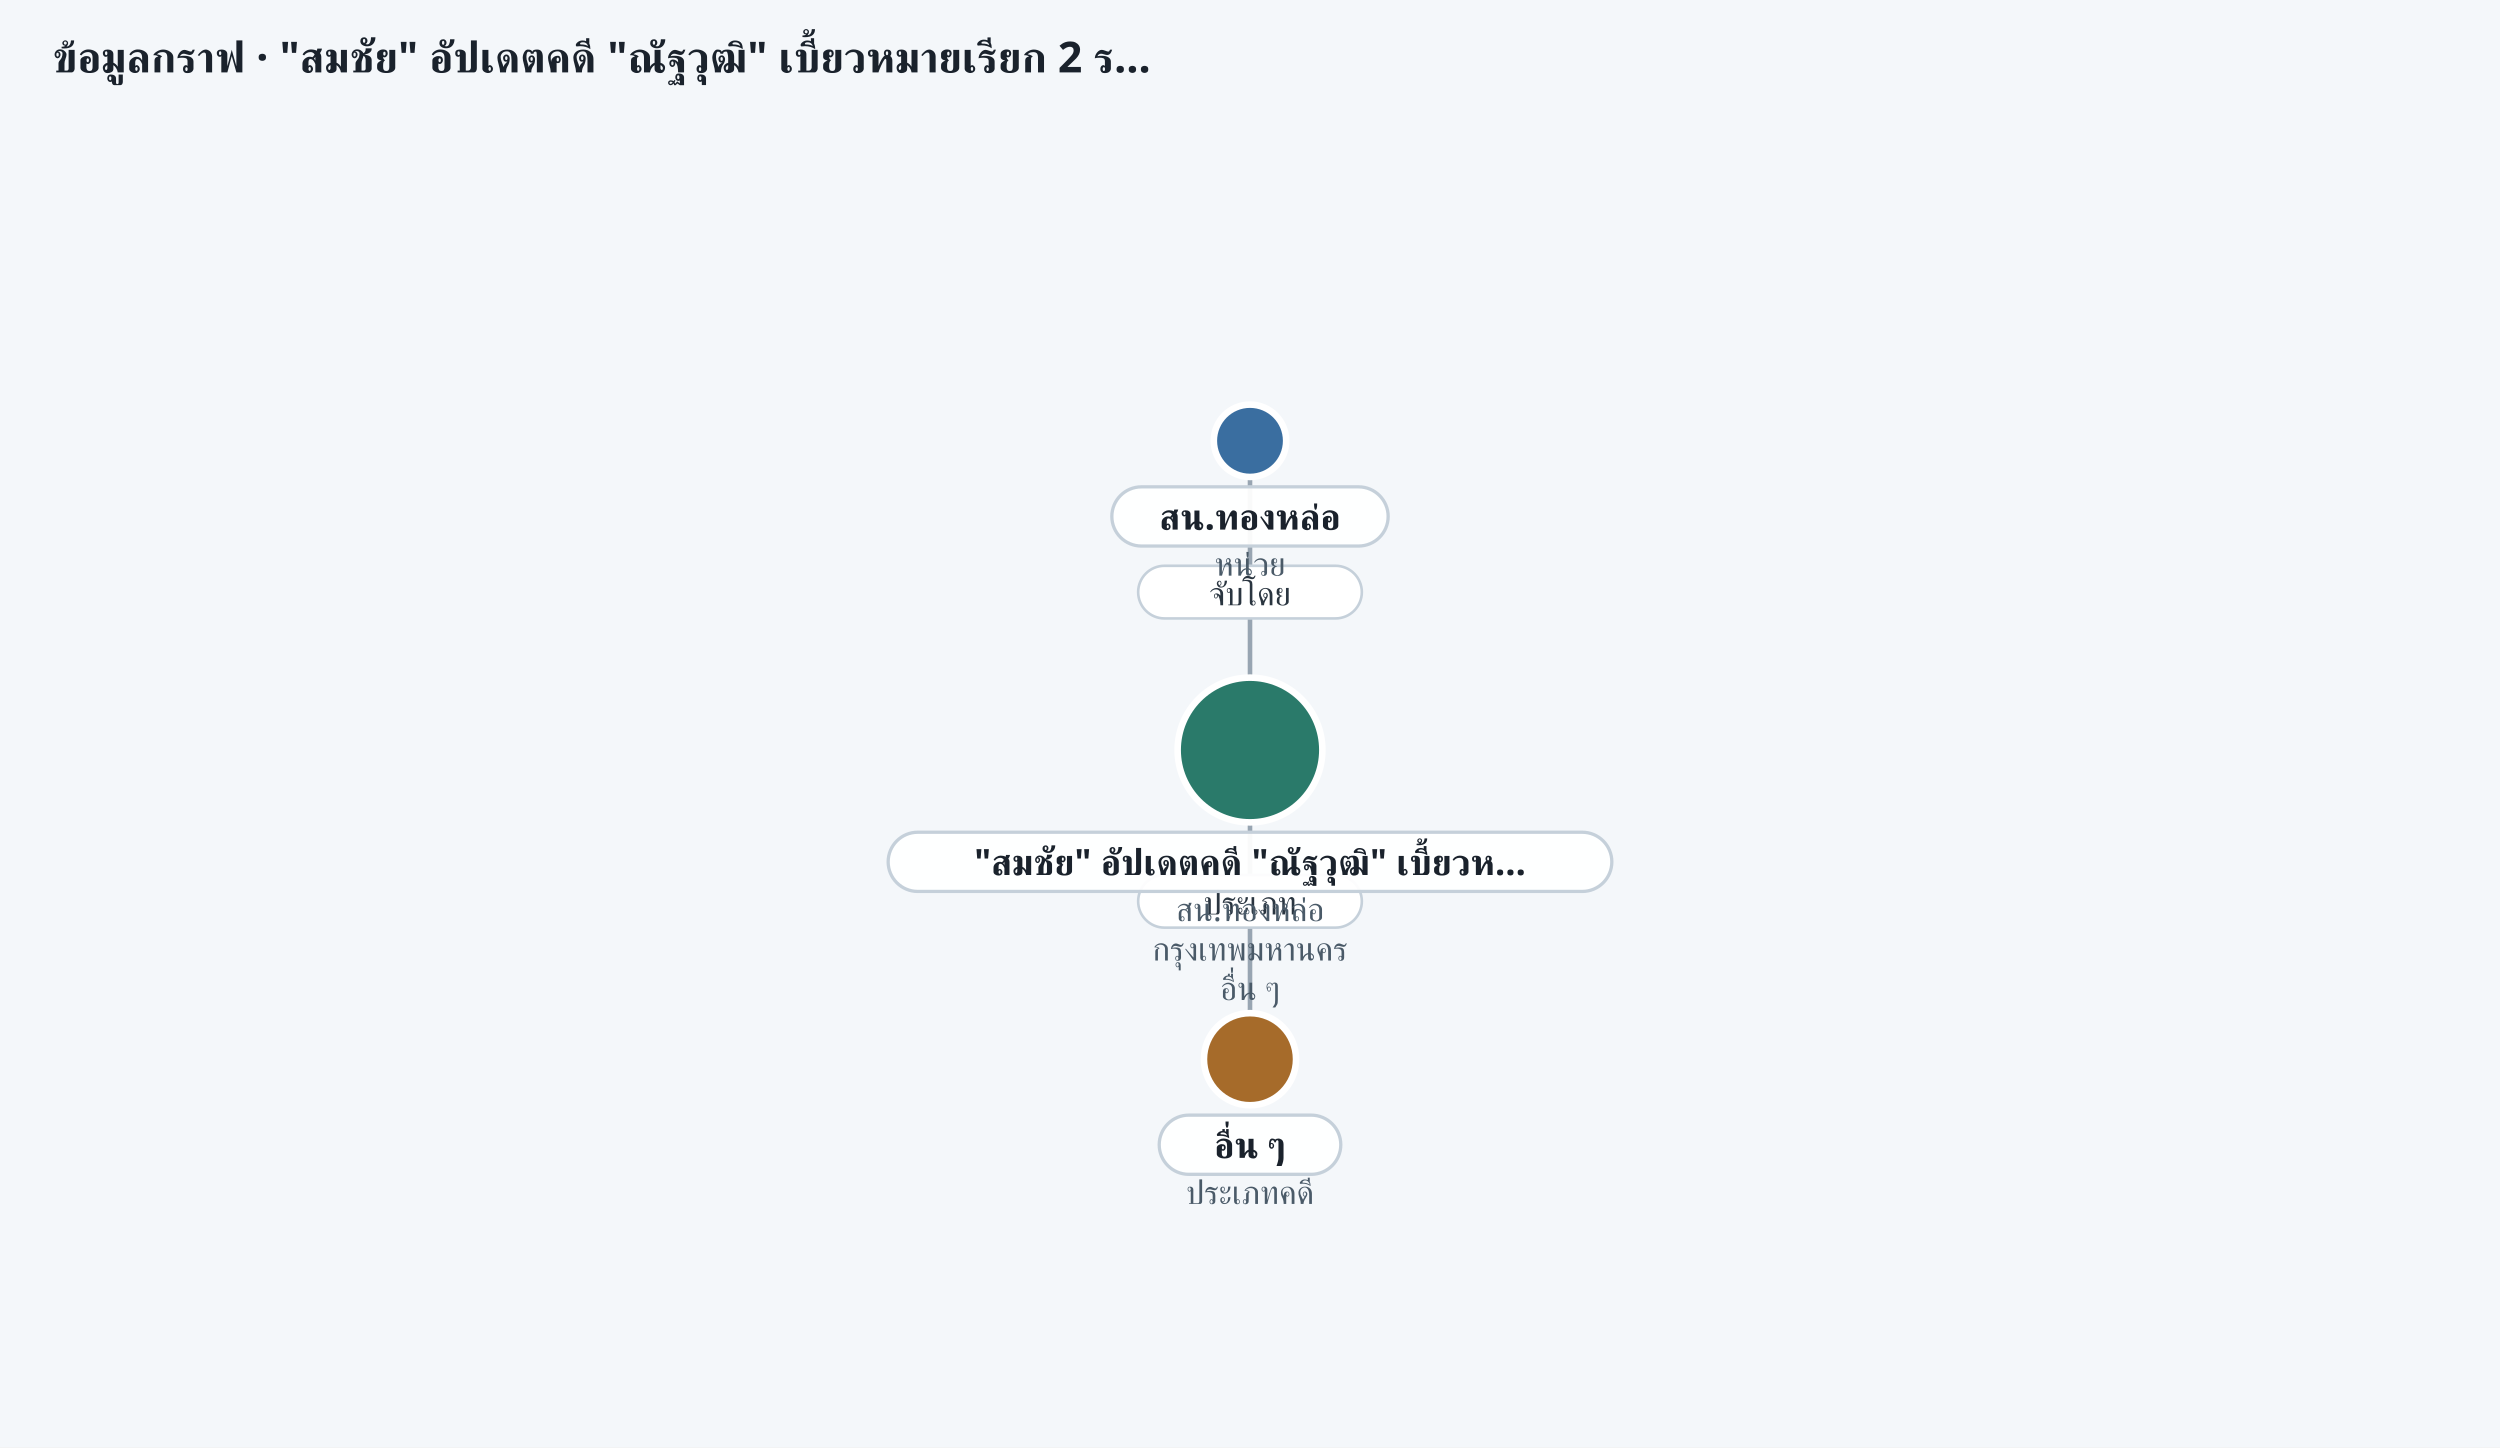
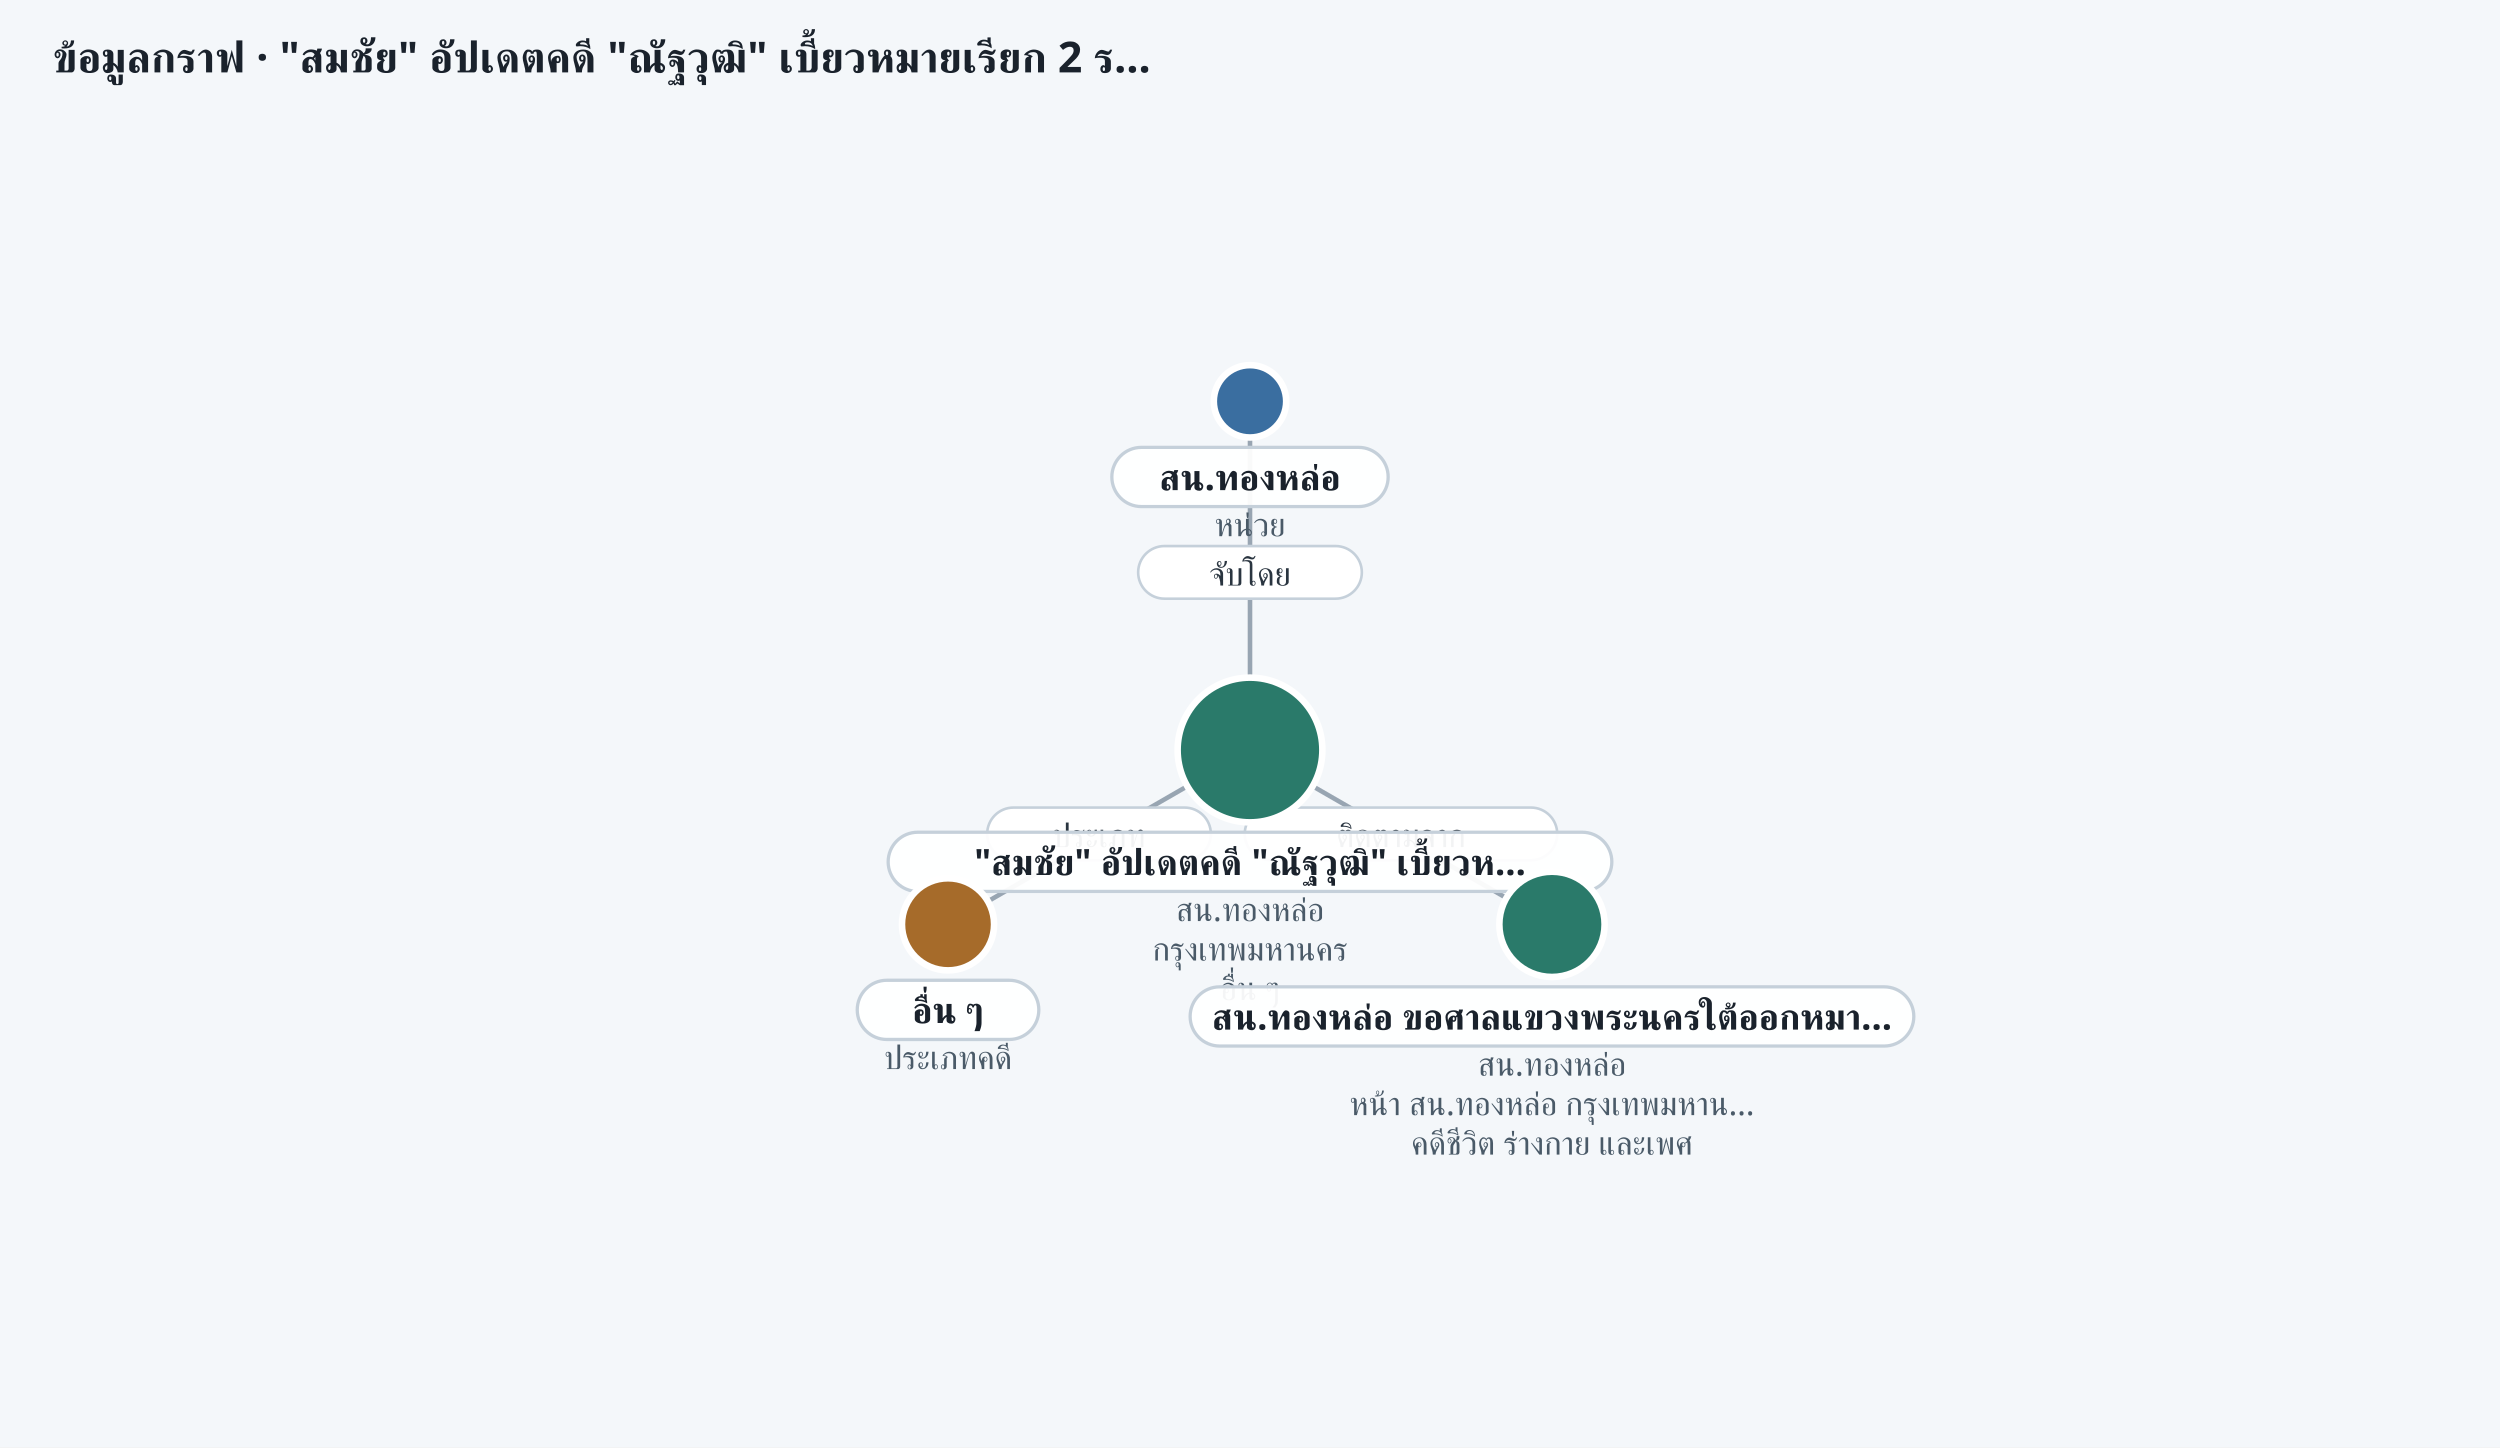
<svg xmlns="http://www.w3.org/2000/svg" width="760" height="440" viewBox="0 0 760 440" role="img" aria-label="ego graph 20261023-other-03">
  <rect width="100%" height="100%" fill="#f4f7fa" />
  <text x="16" y="22" font-size="13" font-weight="700" fill="#1a222c" font-family="Sarabun, Anuphan, sans-serif">ข้อมูลกราฟ · "สมชัย" อัปเดตคดี "ณัฐวุฒิ" เบี้ยวหมายเรียก 2 ร…</text>
-   <line x1="380.0" y1="228.0" x2="380.0" y2="134.0" stroke="#7a8a9a" stroke-width="1.4" opacity="0.75" />
-   <rect x="346.0" y="172.0" width="68.0" height="16" rx="8" fill="#fff" stroke="#c5d0da" stroke-width="0.8" />
-   <text x="380.0" y="184.0" text-anchor="middle" font-size="10" fill="#2a3540" font-family="Sarabun, Anuphan, sans-serif">จับโดย</text>
-   <line x1="380.0" y1="228.0" x2="380.0" y2="322.0" stroke="#7a8a9a" stroke-width="1.4" opacity="0.75" />
-   <rect x="346.0" y="266.0" width="68.0" height="16" rx="8" fill="#fff" stroke="#c5d0da" stroke-width="0.8" />
-   <text x="380.0" y="278.0" text-anchor="middle" font-size="10" fill="#2a3540" font-family="Sarabun, Anuphan, sans-serif">ประเภท</text>
+   <line x1="380.0" y1="228.0" x2="380.0" y2="122.0" stroke="#7a8a9a" stroke-width="1.4" opacity="0.75" />
+   <rect x="346.0" y="166.0" width="68.0" height="16" rx="8" fill="#fff" stroke="#c5d0da" stroke-width="0.8" />
+   <text x="380.0" y="178.0" text-anchor="middle" font-size="10" fill="#2a3540" font-family="Sarabun, Anuphan, sans-serif">จับโดย</text>
+   <line x1="471.8" y1="281.0" x2="380.0" y2="228.0" stroke="#7a8a9a" stroke-width="1.4" opacity="0.75" />
+   <rect x="378.4" y="245.5" width="95.0" height="16" rx="8" fill="#fff" stroke="#c5d0da" stroke-width="0.8" />
+   <text x="425.9" y="257.5" text-anchor="middle" font-size="10" fill="#2a3540" font-family="Sarabun, Anuphan, sans-serif">ติดตามจาก</text>
+   <line x1="380.0" y1="228.0" x2="288.2" y2="281.0" stroke="#7a8a9a" stroke-width="1.4" opacity="0.75" />
+   <rect x="300.1" y="245.5" width="68.0" height="16" rx="8" fill="#fff" stroke="#c5d0da" stroke-width="0.8" />
+   <text x="334.1" y="257.5" text-anchor="middle" font-size="10" fill="#2a3540" font-family="Sarabun, Anuphan, sans-serif">ประเภท</text>
  <circle cx="380.0" cy="228.0" r="22" fill="#2a7a6a" stroke="#fff" stroke-width="2" />
  <rect x="270.0" y="253.0" width="220.0" height="18" rx="9" fill="rgba(255,255,255,0.94)" stroke="#c5d0da" />
  <text x="380.0" y="266.0" text-anchor="middle" font-size="11" font-weight="600" fill="#1a222c" font-family="Sarabun, Anuphan, sans-serif">"สมชัย" อัปเดตคดี "ณัฐวุฒิ" เบี้ยวห…</text>
  <text x="380.0" y="280.0" text-anchor="middle" font-size="10" fill="#4a5a68" font-family="Sarabun, Anuphan, sans-serif">สน.ทองหล่อ</text>
  <text x="380.0" y="292.0" text-anchor="middle" font-size="10" fill="#4a5a68" font-family="Sarabun, Anuphan, sans-serif">กรุงเทพมหานคร</text>
  <text x="380.0" y="304.0" text-anchor="middle" font-size="10" fill="#4a5a68" font-family="Sarabun, Anuphan, sans-serif">อื่น ๆ</text>
-   <circle cx="380.0" cy="134.0" r="11" fill="#3a6ea0" stroke="#fff" stroke-width="2" />
-   <rect x="338.0" y="148.0" width="84.0" height="18" rx="9" fill="rgba(255,255,255,0.94)" stroke="#c5d0da" />
-   <text x="380.0" y="161.0" text-anchor="middle" font-size="11" font-weight="600" fill="#1a222c" font-family="Sarabun, Anuphan, sans-serif">สน.ทองหล่อ</text>
-   <text x="380.0" y="175.0" text-anchor="middle" font-size="10" fill="#4a5a68" font-family="Sarabun, Anuphan, sans-serif">หน่วย</text>
-   <circle cx="380.0" cy="322.0" r="14" fill="#a66b2a" stroke="#fff" stroke-width="2" />
-   <rect x="352.4" y="339.0" width="55.2" height="18" rx="9" fill="rgba(255,255,255,0.94)" stroke="#c5d0da" />
-   <text x="380.0" y="352.0" text-anchor="middle" font-size="11" font-weight="600" fill="#1a222c" font-family="Sarabun, Anuphan, sans-serif">อื่น ๆ</text>
-   <text x="380.0" y="366.0" text-anchor="middle" font-size="10" fill="#4a5a68" font-family="Sarabun, Anuphan, sans-serif">ประเภทคดี</text>
+   <circle cx="380.0" cy="122.0" r="11" fill="#3a6ea0" stroke="#fff" stroke-width="2" />
+   <rect x="338.0" y="136.0" width="84.0" height="18" rx="9" fill="rgba(255,255,255,0.94)" stroke="#c5d0da" />
+   <text x="380.0" y="149.0" text-anchor="middle" font-size="11" font-weight="600" fill="#1a222c" font-family="Sarabun, Anuphan, sans-serif">สน.ทองหล่อ</text>
+   <text x="380.0" y="163.0" text-anchor="middle" font-size="10" fill="#4a5a68" font-family="Sarabun, Anuphan, sans-serif">หน่วย</text>
+   <circle cx="471.8" cy="281.0" r="16" fill="#2a7a6a" stroke="#fff" stroke-width="2" />
+   <rect x="361.8" y="300.0" width="220.0" height="18" rx="9" fill="rgba(255,255,255,0.94)" stroke="#c5d0da" />
+   <text x="471.8" y="313.0" text-anchor="middle" font-size="11" font-weight="600" fill="#1a222c" font-family="Sarabun, Anuphan, sans-serif">สน.ทองหล่อ ขอศาลแขวงพระนครใต้ออกหมา…</text>
+   <text x="471.8" y="327.0" text-anchor="middle" font-size="10" fill="#4a5a68" font-family="Sarabun, Anuphan, sans-serif">สน.ทองหล่อ</text>
+   <text x="471.8" y="339.0" text-anchor="middle" font-size="10" fill="#4a5a68" font-family="Sarabun, Anuphan, sans-serif">หน้า สน.ทองหล่อ กรุงเทพมหาน…</text>
+   <text x="471.8" y="351.0" text-anchor="middle" font-size="10" fill="#4a5a68" font-family="Sarabun, Anuphan, sans-serif">คดีชีวิต ร่างกาย และเพศ</text>
+   <circle cx="288.2" cy="281.0" r="14" fill="#a66b2a" stroke="#fff" stroke-width="2" />
+   <rect x="260.6" y="298.0" width="55.2" height="18" rx="9" fill="rgba(255,255,255,0.94)" stroke="#c5d0da" />
+   <text x="288.2" y="311.0" text-anchor="middle" font-size="11" font-weight="600" fill="#1a222c" font-family="Sarabun, Anuphan, sans-serif">อื่น ๆ</text>
+   <text x="288.2" y="325.0" text-anchor="middle" font-size="10" fill="#4a5a68" font-family="Sarabun, Anuphan, sans-serif">ประเภทคดี</text>
</svg>
